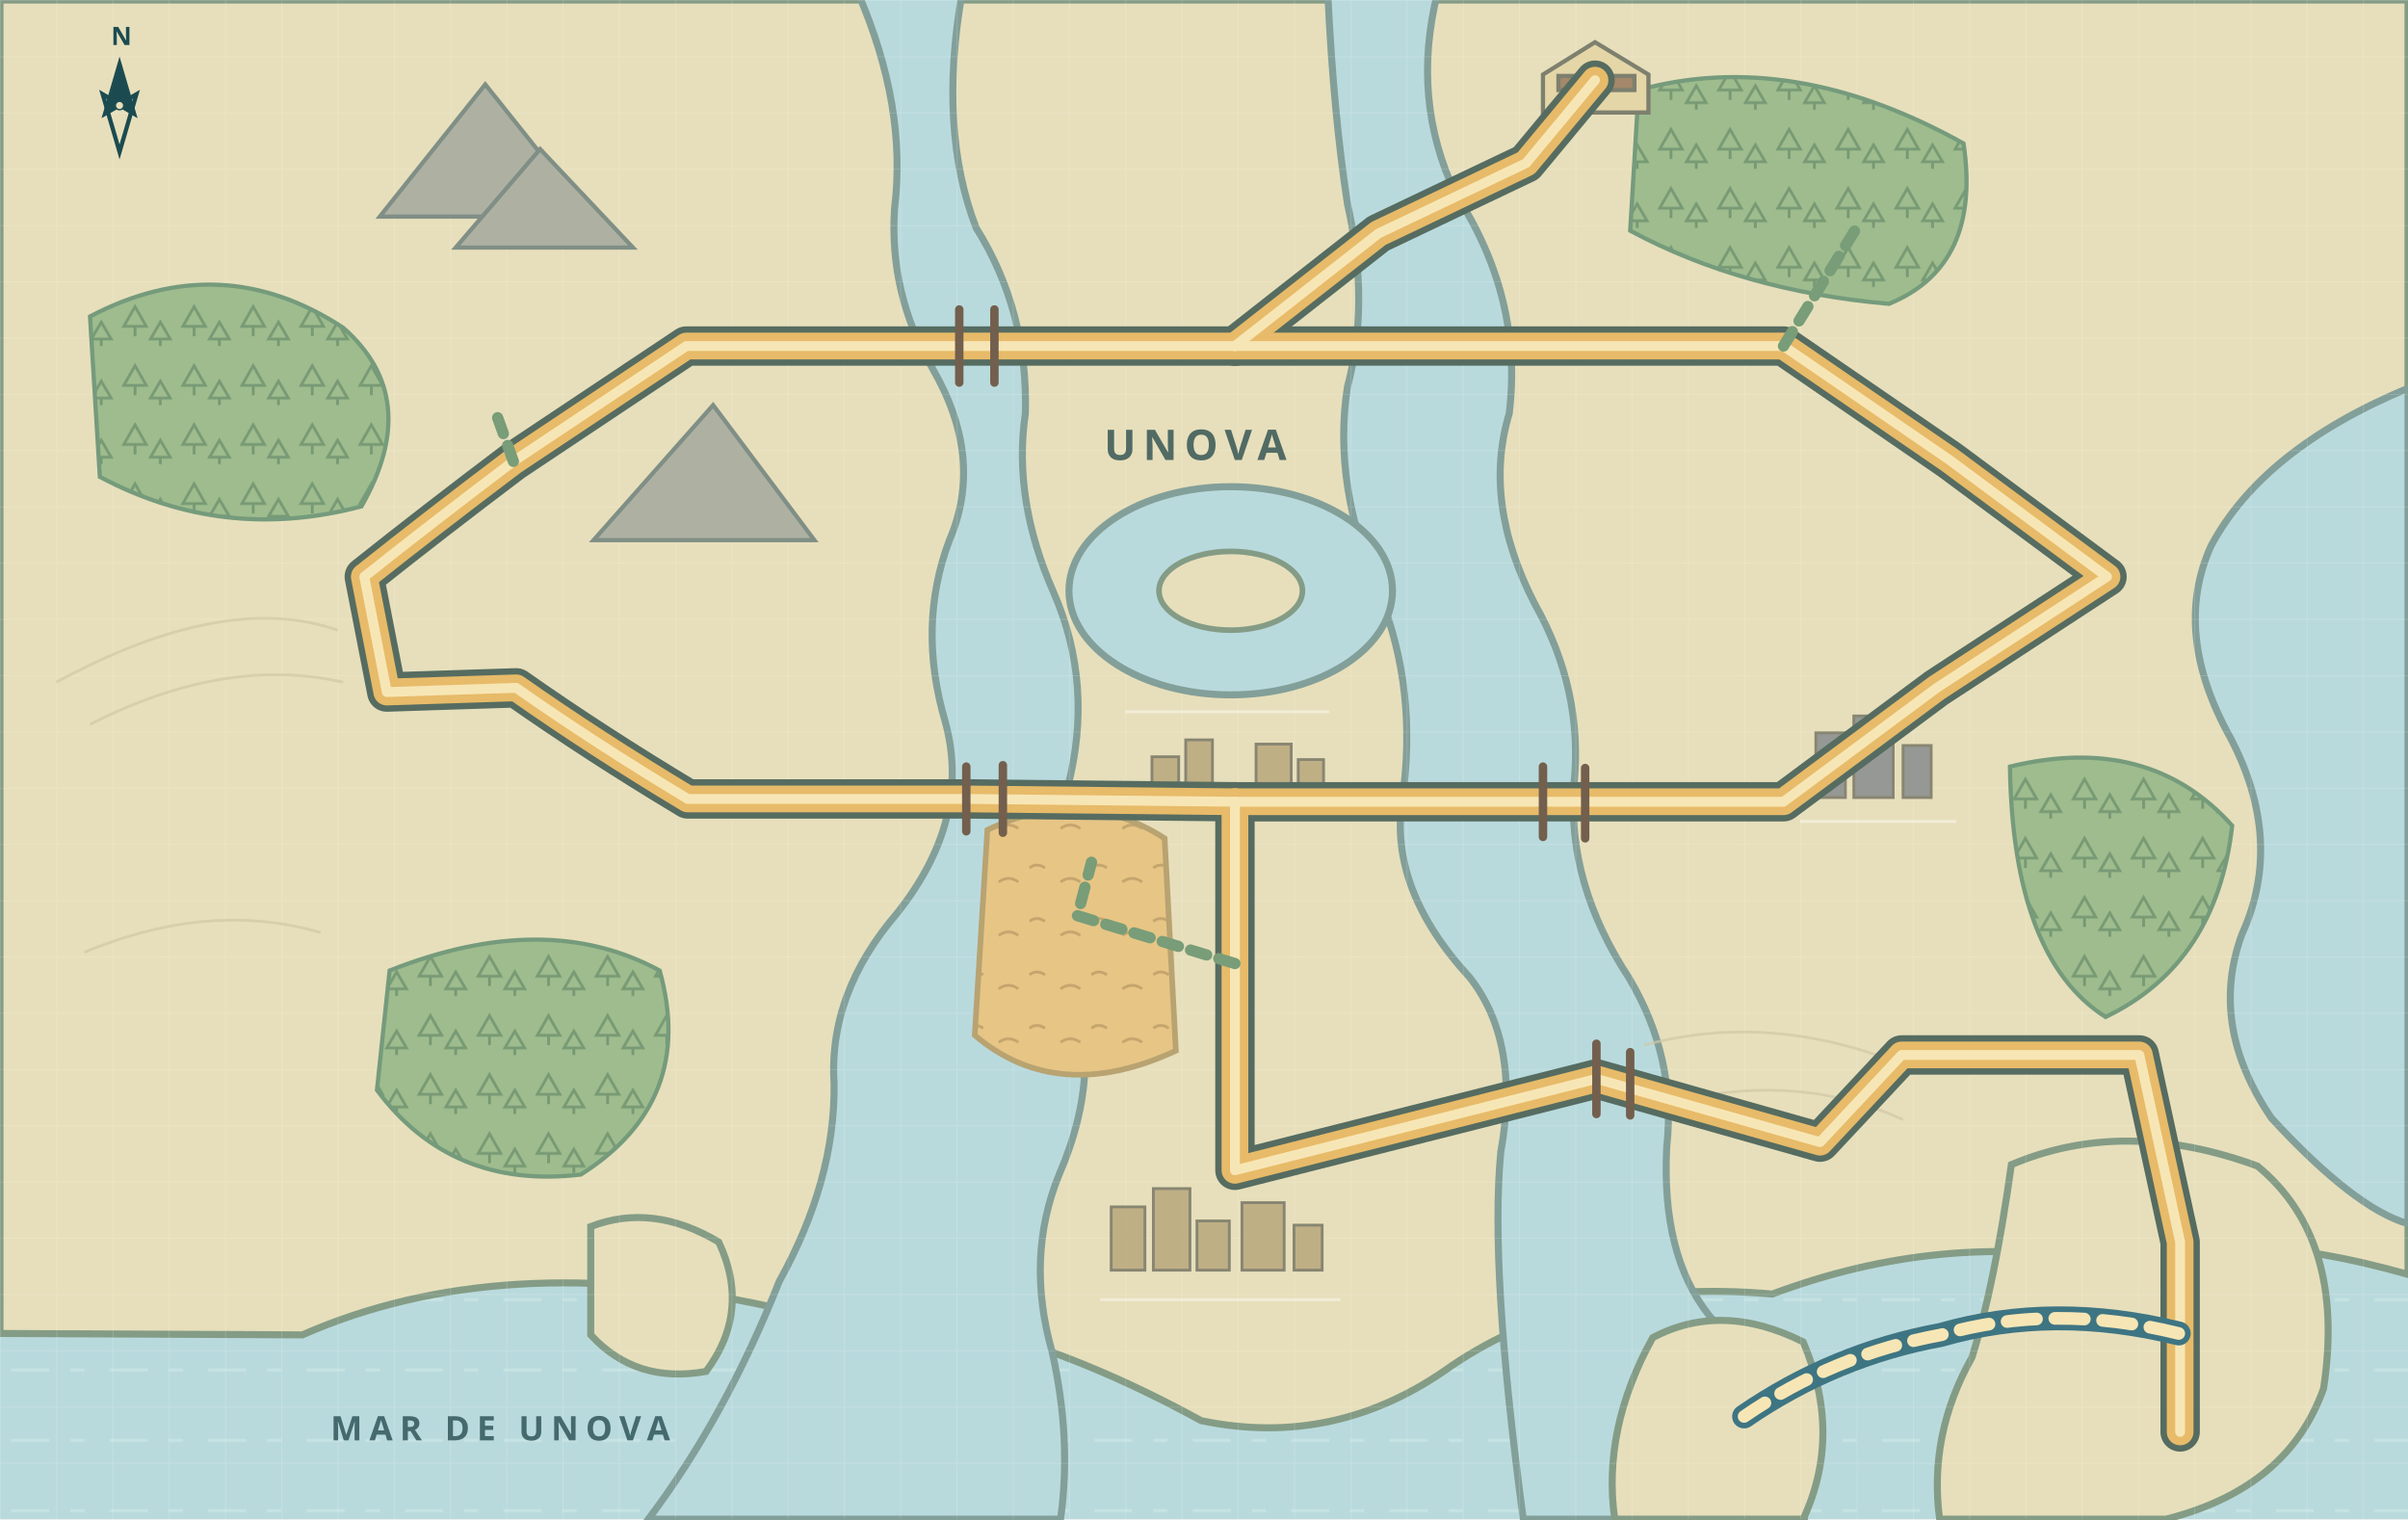
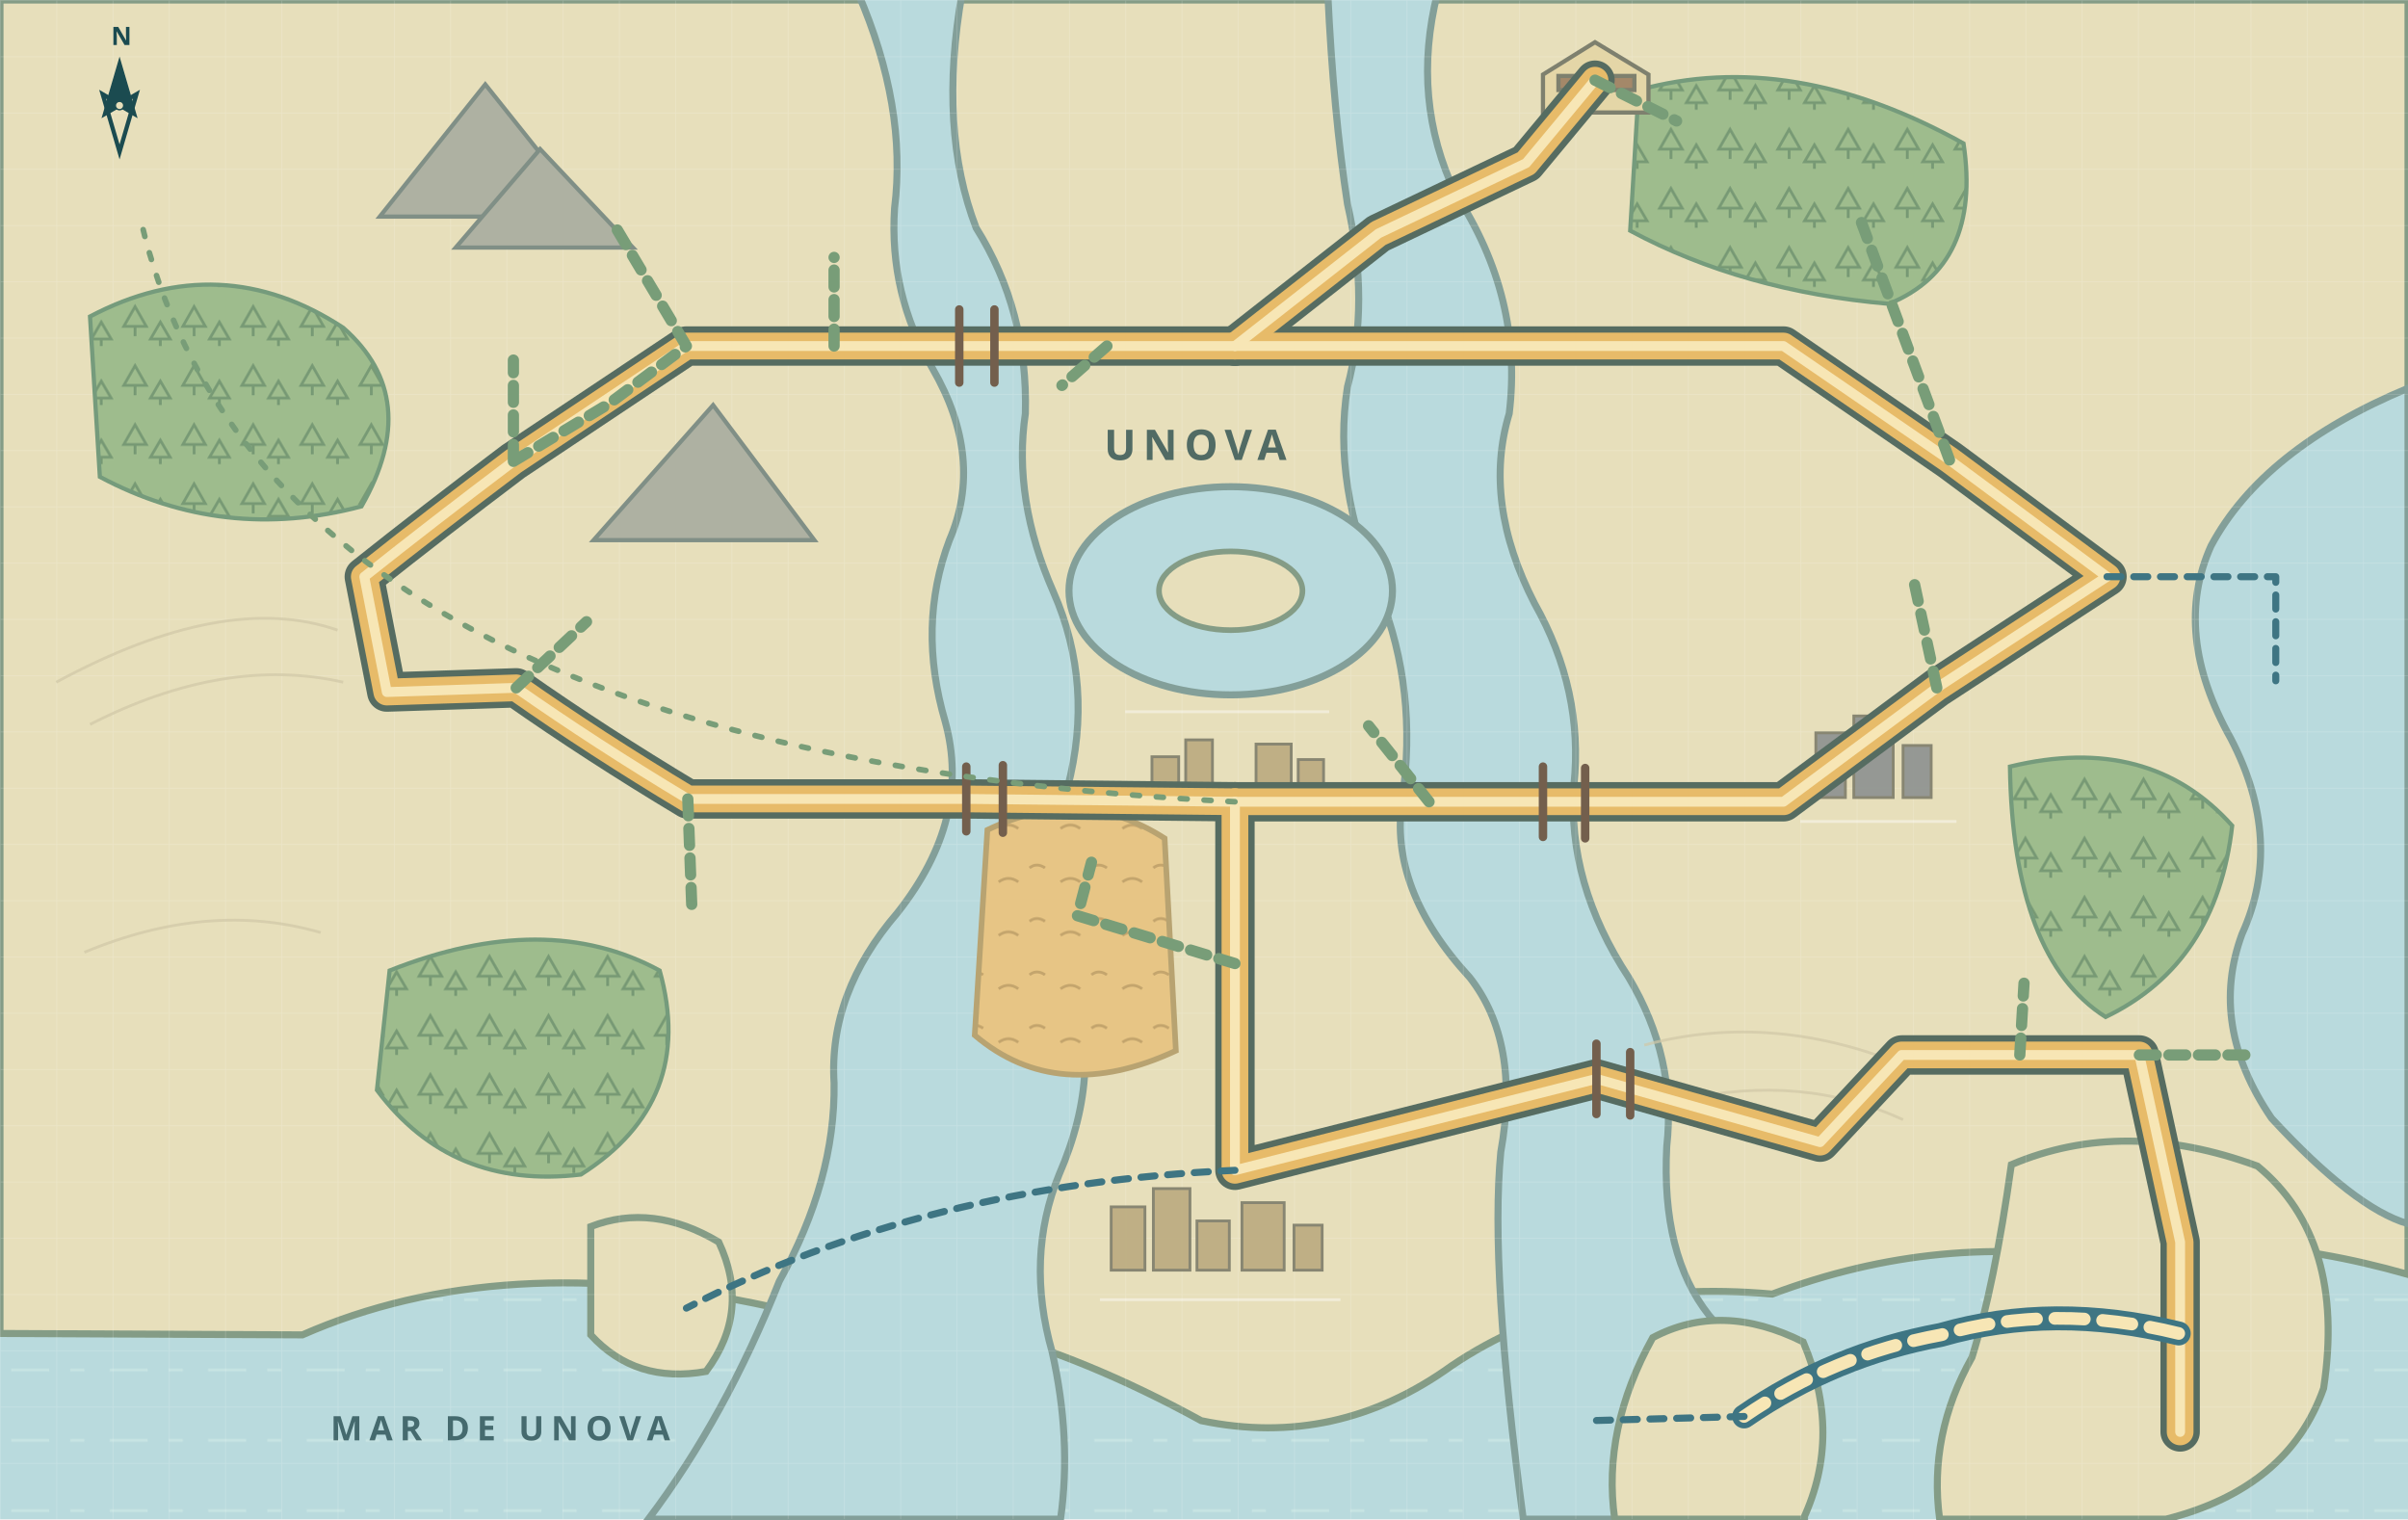
<svg xmlns="http://www.w3.org/2000/svg" viewBox="0 0 1712 1080" width="1712" height="1080">
  <defs>
    <pattern id="paper" width="40" height="40" patternUnits="userSpaceOnUse">
      <path d="M40 0H0V40" fill="none" stroke="#ffffff" stroke-opacity=".18" stroke-width="1" />
    </pattern>
    <pattern id="sea-lines" width="70" height="50" patternUnits="userSpaceOnUse">
      <path d="M8 24h27m15 0h10" fill="none" stroke="#dff4ed" stroke-opacity=".36" stroke-width="2" />
    </pattern>
    <pattern id="forest-pattern" width="42" height="42" patternUnits="userSpaceOnUse">
      <rect width="42" height="42" fill="#9ebc8d" />
      <path d="M12 8l-8 14h16zM30 19l-7 12h14z" fill="none" stroke="#789a75" stroke-width="2" />
      <path d="M12 22v7m18 2v5" stroke="#789a75" stroke-width="2" />
    </pattern>
    <pattern id="sand-pattern" width="44" height="38" patternUnits="userSpaceOnUse">
      <rect width="44" height="38" fill="#e7c585" />
      <path d="M6 19q7-5 14 0m8-10q5-4 11 0" fill="none" stroke="#c4a56d" stroke-width="2" />
    </pattern>
    <path id="road-south" d="M1550 1018 L1550 883 L1521 750 L1436 750 L1352 750 Q1322 782 1294 812 L1135 767 L878 832 L878 685 L878 570" />
    <path id="road-west" d="M878 570 L689 568 L489 568 Q424 529 367 489 L275 492 L259 410 Q308 371 365 328 L488 246 L593 246 L702 246 L787 246 L878 246" />
    <path id="road-league" d="M878 246 L980 166 L1085 116 L1134 57" />
    <path id="road-east" d="M878 246 L1027 246 L1112 246 L1188 246 L1268 246 L1386 327 L1498 410 L1377 489 L1268 570 L1207 570 L1115 570 L1016 570 L878 570" />
    <path id="sea-road" d="M1549 948 Q1460 926 1380 949 Q1304 963 1240 1007" />
  </defs>
  <rect width="1712" height="1080" fill="#b9dadd" />
  <rect width="1712" height="1080" fill="url(#sea-lines)" />
  <path d="M0 0H1712V906Q1585 870 1500 897Q1380 875 1260 920Q1125 908 1032 971Q950 1030 854 1010Q690 920 548 929Q356 887 215 949L0 948Z" fill="#e7dfbb" stroke="#849c86" stroke-width="5" />
  <path d="M610-5Q645 76 636 148Q632 209 663 262Q700 326 675 384Q652 445 672 513Q691 582 638 649Q589 706 593 770Q594 839 554 911Q516 1007 461 1080H754Q762 1023 748 961Q729 894 753 835Q786 759 760 694Q737 632 759 560Q778 487 749 421Q720 355 729 294Q731 221 694 162Q667 92 684-5Z" fill="#b9dadd" stroke="#839f99" stroke-width="5" />
  <path d="M944-5Q948 80 958 145Q974 215 958 275Q947 345 981 423Q1008 491 997 568Q987 632 1045 695Q1081 741 1067 819Q1059 902 1083 1080H1283Q1279 1008 1215 935Q1181 892 1185 815Q1192 752 1158 695Q1114 628 1119 558Q1126 491 1091 429Q1054 357 1073 294Q1083 212 1035 138Q1003 71 1022-5Z" fill="#b9dadd" stroke="#839f99" stroke-width="5" />
  <path d="M1712 276Q1609 319 1572 388Q1544 450 1586 525Q1624 598 1594 664Q1570 729 1615 795Q1674 859 1712 870V276Z" fill="#b9dadd" stroke="#839f99" stroke-width="5" />
  <path d="M1430 828Q1510 794 1605 829Q1668 881 1652 987Q1627 1058 1540 1080H1379Q1371 1020 1402 965Q1418 914 1430 828Z" fill="#e7dfbb" stroke="#849c86" stroke-width="5" />
  <path d="M420 872Q464 855 511 883Q534 932 502 975Q452 984 420 949Z" fill="#e7dfbb" stroke="#849c86" stroke-width="5" />
  <path d="M1175 951Q1224 925 1282 954Q1310 1020 1282 1080H1148Q1139 1016 1175 951Z" fill="#e7dfbb" stroke="#849c86" stroke-width="5" />
  <path d="M0 0H1712V1080H0Z" fill="url(#paper)" />
  <g fill="url(#forest-pattern)" stroke="#759b7c" stroke-width="3">
    <path d="M64 225Q157 176 244 233Q301 283 257 360Q159 386 71 339Z" />
    <path d="M277 690Q388 646 469 690Q495 783 413 835Q321 846 268 775Z" />
    <path d="M1165 64Q1274 34 1396 102Q1409 189 1343 216Q1239 207 1159 164Z" />
    <path d="M1429 545Q1528 521 1587 587Q1576 685 1497 723Q1431 681 1429 545Z" />
  </g>
  <path d="M702 590Q769 558 828 596L836 747Q752 786 693 736Z" fill="url(#sand-pattern)" stroke="#b8a371" stroke-width="4" />
  <g fill="#aeb1a2" stroke="#808f86" stroke-width="3">
    <path d="M270 154l75-94 75 94z" />
    <path d="M324 176l60-70 66 70z" />
    <path d="M422 384l85-96 72 96z" />
  </g>
  <g fill="none" stroke="#d0c8a6" stroke-width="2" opacity=".7">
    <path d="M40 485Q160 420 240 448M64 515Q160 466 244 485M1169 743Q1262 718 1360 760M1196 782Q1281 763 1353 796M60 677Q149 640 228 663" />
  </g>
  <ellipse cx="875" cy="420" rx="115" ry="74" fill="#b9dadd" stroke="#839f99" stroke-width="5" />
  <ellipse cx="875" cy="420" rx="51" ry="28" fill="#e7dfbb" stroke="#849c86" stroke-width="4" />
  <g fill="#bcab80" stroke="#807f6b" stroke-width="2" opacity=".92">
    <path d="M790 858h24v45h-24zM820 845h26v58h-26zM851 868h23v35h-23zM883 855h30v48h-30zM920 871h20v32h-20z" />
    <path d="M819 538h19v25h-19zM843 526h19v37h-19zM893 529h25v34h-25zM923 540h18v23h-18z" />
    <path d="M1291 521h21v46h-21zM1318 509h28v58h-28zM1353 530h20v37h-20z" fill="#8e9290" />
  </g>
  <g fill="#e4d6a7" stroke="#7e806e" stroke-width="3">
    <path d="M1097 53l37-23 38 23v27h-75z" />
    <path d="M1108 54h54v10h-54z" fill="#a48869" />
  </g>
  <g fill="none" stroke="#ffffff" stroke-opacity=".42" stroke-width="2">
    <path d="M782 924h171M1280 584h111M800 506h145" />
  </g>
  <g fill="none" stroke-linecap="round" stroke-linejoin="round">
    <g stroke="#566c61" stroke-width="28">
      <use href="#road-south" />
      <use href="#road-west" />
      <use href="#road-league" />
      <use href="#road-east" />
    </g>
    <g stroke="#e7bb69" stroke-width="19">
      <use href="#road-south" />
      <use href="#road-west" />
      <use href="#road-league" />
      <use href="#road-east" />
    </g>
    <g stroke="#f7e6b5" stroke-width="7">
      <use href="#road-south" />
      <use href="#road-west" />
      <use href="#road-league" />
      <use href="#road-east" />
    </g>
    <use href="#sea-road" stroke="#3e7583" stroke-width="17" />
    <use href="#sea-road" stroke="#f7e6b5" stroke-width="9" stroke-dasharray="21 13" />
    <g stroke="#735f4d" stroke-width="6">
      <path d="M1135 742v50m24-44v45M687 545v46m26-47v48M682 220v52m25-52v52M1097 545v50m30-49v50" />
    </g>
    <g stroke="#789d78" stroke-width="8" stroke-dasharray="12 9">
      <path d="M878 685L766 651L776 613" />
-       <path d="M365 328L352 292" />
-       <path d="M1268 246L1323 157" />
+       <path d="M367 489L417 442" />
+       <path d="M1386 327L1323 157" />
+       <path d="M1521 750H1598M1436 750L1439 699M489 568L492 649M365 328V256M365 328L433 287L488 246M488 246L435 157M593 246V183M1016 570L973 516M1377 489L1360 410M787 246L755 274M1134 57L1192 86" />
    </g>
+     <path d="M1498 410H1618V484M1240 1007L1130 1010M878 832Q658 842 488 930" stroke="#3e7583" stroke-width="5" stroke-dasharray="10 9" />
+     <path d="M878 570Q188 535 100 156" stroke="#789d78" stroke-width="4" stroke-dasharray="5 12" />
  </g>
  <g fill="#173e43" font-family="system-ui, sans-serif" font-weight="900" letter-spacing="5" opacity=".72">
    <text x="785" y="327" font-size="30">UNOVA</text>
    <text x="235" y="1024" font-size="24">MAR DE UNOVA</text>
  </g>
  <g transform="translate(85 75)" fill="#1b4b50" stroke="#1b4b50">
    <path d="M0-33L12 8 0 1-12 8Z" />
    <path d="M0 33L12-8 0-1-12-8Z" fill="none" stroke-width="3" />
    <circle r="3" fill="#e7dfbb" />
    <text x="-6" y="-43" font-family="system-ui,sans-serif" font-size="18" font-weight="800" stroke="none">N</text>
  </g>
</svg>
